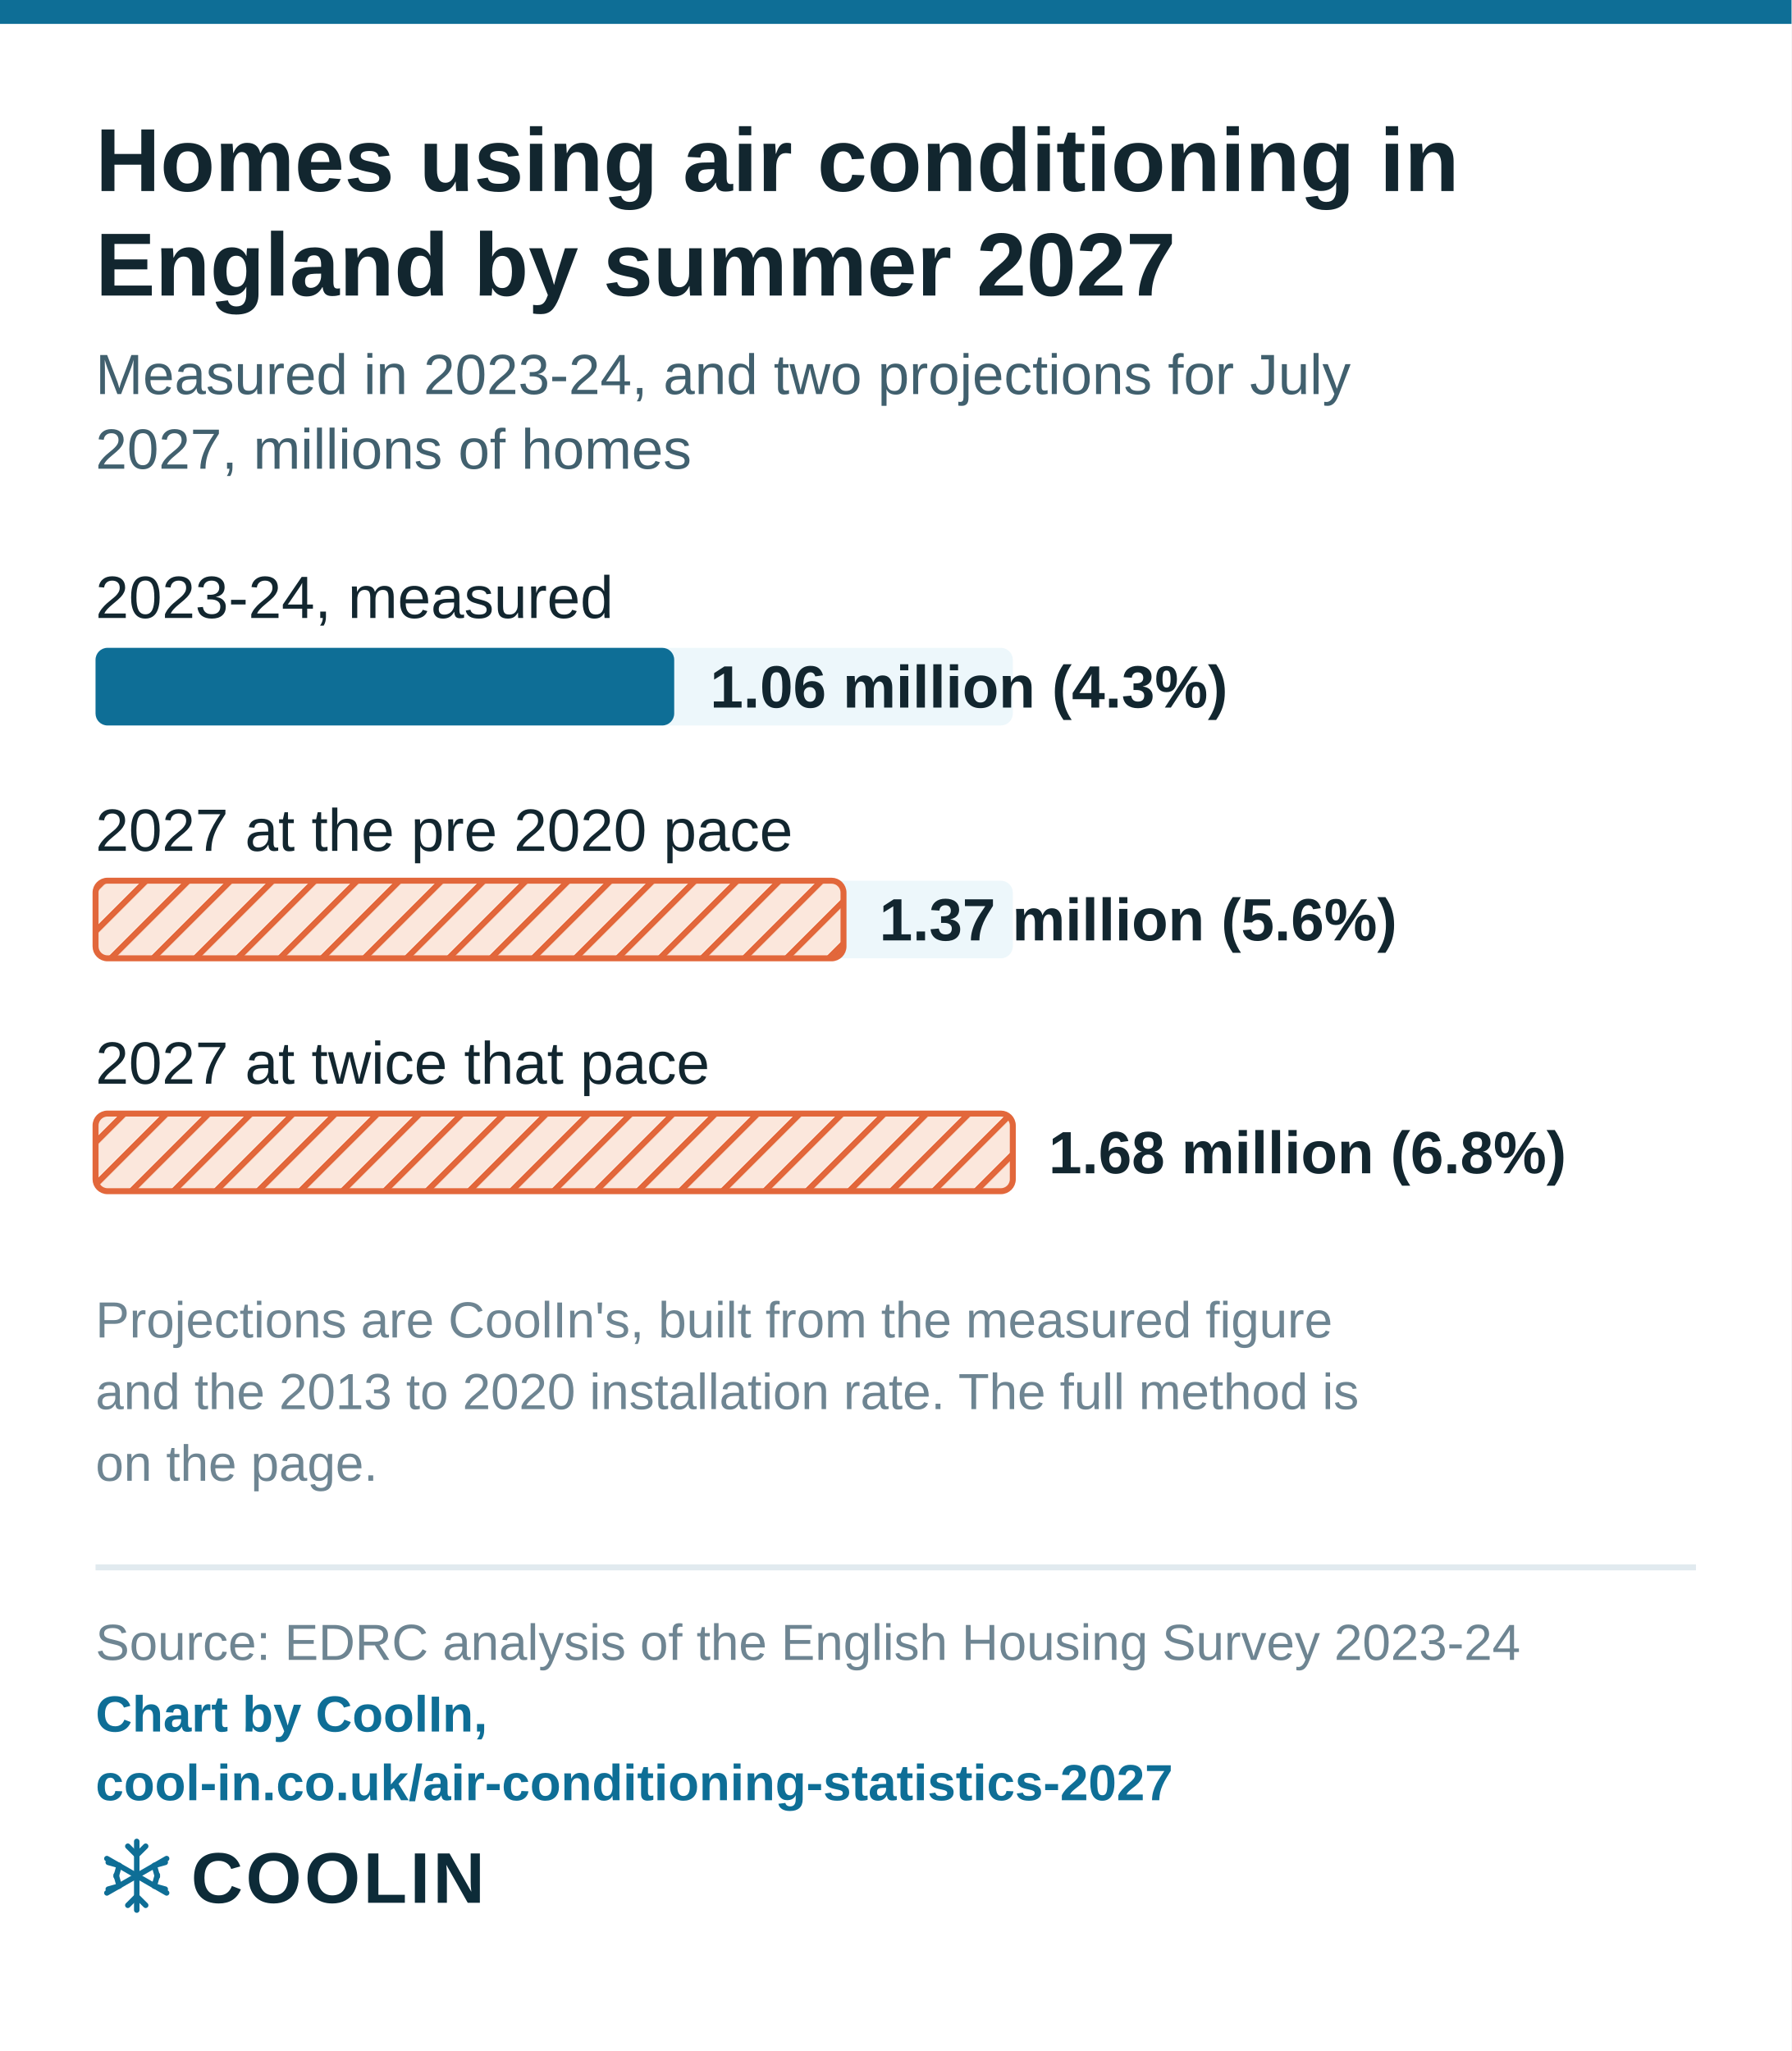
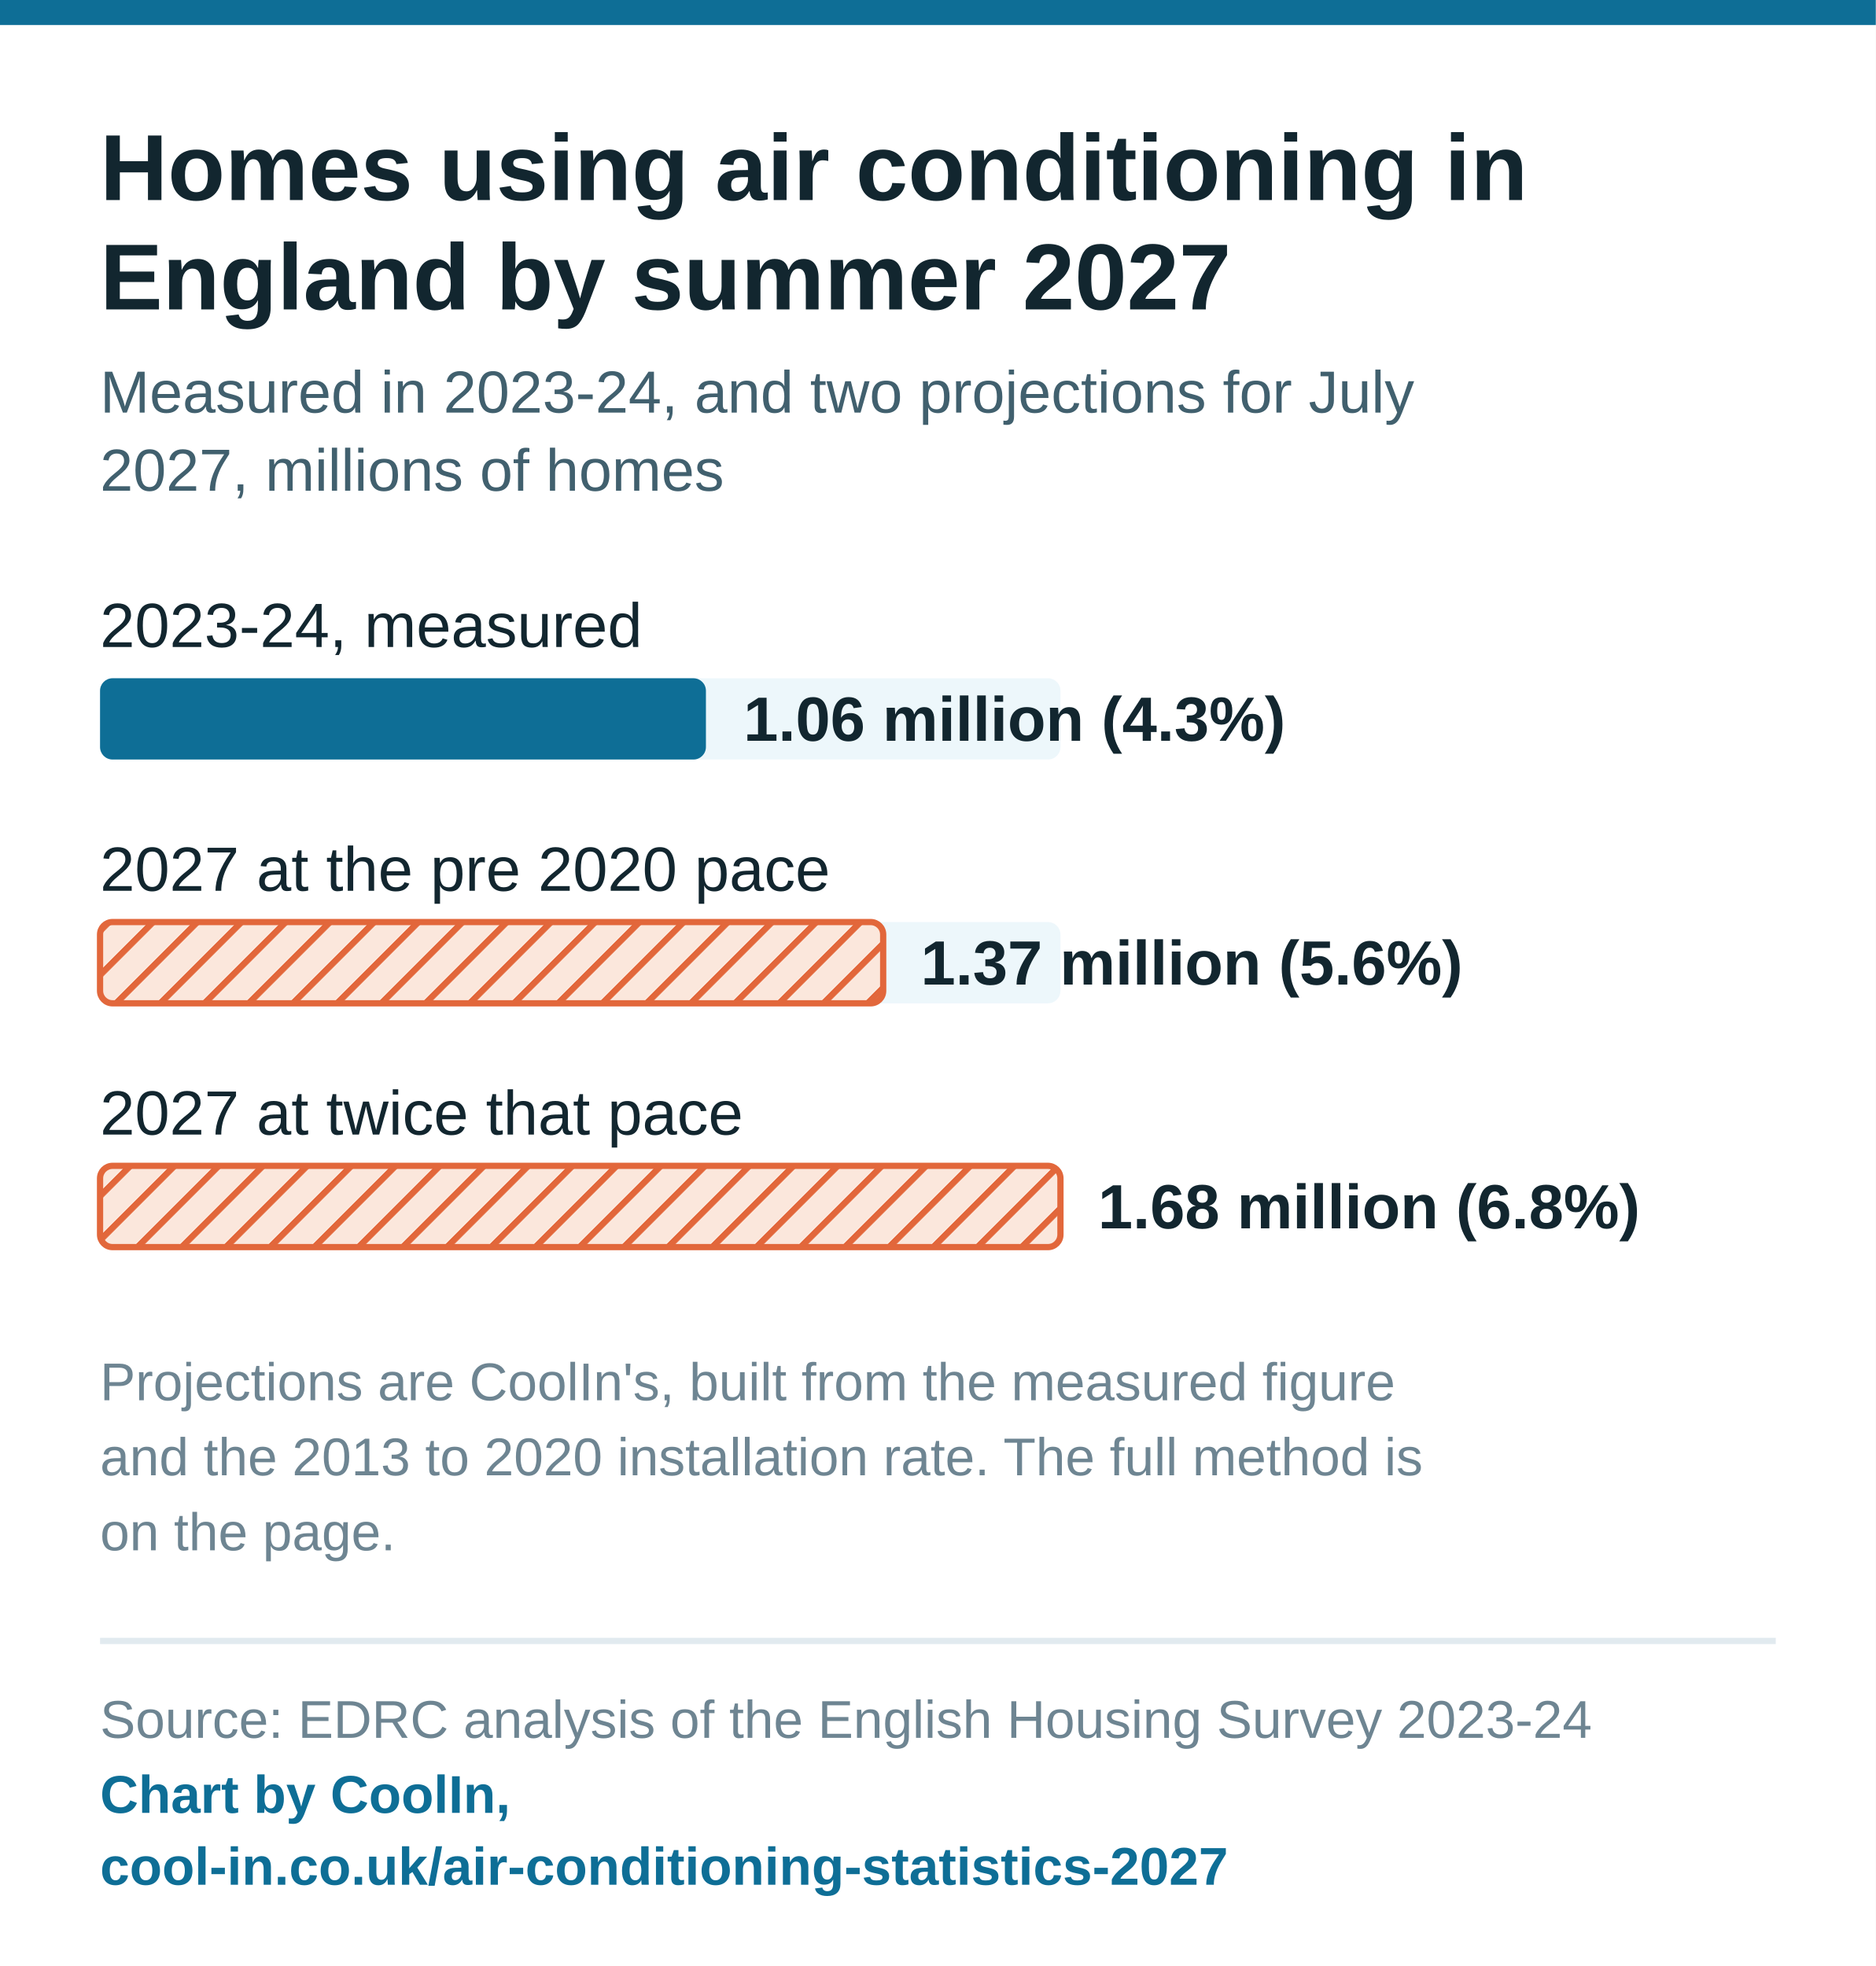
- <svg xmlns="http://www.w3.org/2000/svg" viewBox="0 0 600 687" width="600" height="687" font-family="Arial, Helvetica, sans-serif">
-   <rect width="600" height="687" fill="#FFFFFF" />
+ <svg xmlns="http://www.w3.org/2000/svg" viewBox="0 0 600 629" width="600" height="629" font-family="Arial, Helvetica, sans-serif">
+   <rect width="600" height="629" fill="#FFFFFF" />
  <rect width="600" height="8" fill="#0E6E96" />
  <text x="32" y="64" font-size="30" font-weight="700" fill="#12262F">Homes using air conditioning in</text>
  <text x="32" y="99" font-size="30" font-weight="700" fill="#12262F">England by summer 2027</text>
  <text x="32" y="132" font-size="19" fill="#41606E">Measured in 2023-24, and two projections for July</text>
  <text x="32" y="157" font-size="19" fill="#41606E">2027, millions of homes</text>
  <g transform="translate(0,187)">
    <defs>
      <pattern id="hatch" width="10" height="10" patternUnits="userSpaceOnUse" patternTransform="rotate(45)">
        <rect width="10" height="10" fill="#FBE7DC" />
        <line x1="0" y1="0" x2="0" y2="10" stroke="#E2673B" stroke-width="4" />
      </pattern>
    </defs>
    <text x="32" y="20" font-size="20" font-weight="400" fill="#12262F">2023-24, measured</text>
    <rect x="32" y="30" width="307.2" height="26" rx="4" fill="#D7EDF7" opacity=".45" />
    <rect x="32" y="30" width="193.8" height="26" rx="4" fill="#0E6E96" />
    <text x="237.8" y="50" font-size="20" font-weight="700" fill="#12262F">1.06 million (4.3%)</text>
    <text x="32" y="98" font-size="20" font-weight="400" fill="#12262F">2027 at the pre 2020 pace</text>
    <rect x="32" y="108" width="307.2" height="26" rx="4" fill="#D7EDF7" opacity=".45" />
    <rect x="32" y="108" width="250.5" height="26" rx="4" fill="url(#hatch)" stroke="#E2673B" stroke-width="2" />
    <text x="294.5" y="128" font-size="20" font-weight="700" fill="#12262F">1.37 million (5.6%)</text>
    <text x="32" y="176" font-size="20" font-weight="400" fill="#12262F">2027 at twice that pace</text>
    <rect x="32" y="186" width="307.2" height="26" rx="4" fill="#D7EDF7" opacity=".45" />
    <rect x="32" y="186" width="307.2" height="26" rx="4" fill="url(#hatch)" stroke="#E2673B" stroke-width="2" />
    <text x="351.2" y="206" font-size="20" font-weight="700" fill="#12262F">1.68 million (6.8%)</text>
  </g>
  <text x="32" y="448" font-size="17" fill="#6E8592">Projections are CoolIn's, built from the measured figure</text>
  <text x="32" y="472" font-size="17" fill="#6E8592">and the 2013 to 2020 installation rate. The full method is</text>
  <text x="32" y="496" font-size="17" fill="#6E8592">on the page.</text>
  <line x1="32" y1="525" x2="568" y2="525" stroke="#E1EAEF" stroke-width="2" />
  <text x="32" y="556" font-size="17" fill="#6E8592">Source: EDRC analysis of the English Housing Survey 2023-24</text>
  <text x="32" y="580" font-size="17" font-weight="700" fill="#0E6E96">Chart by CoolIn,</text>
  <text x="32" y="603" font-size="17" font-weight="700" fill="#0E6E96">cool-in.co.uk/air-conditioning-statistics-2027</text>
-   <g transform="translate(32,614.5) scale(1.150)" fill="none" stroke="#0E6E96" stroke-width="1.6" stroke-linecap="round">
-     <path d="M12 2v20" />
-     <path d="M3.3 7 20.7 17" />
-     <path d="M20.7 7 3.3 17" />
-     <path d="M12 6 9.4 3.4M12 6l2.6-2.6M12 18l-2.6 2.6M12 18l2.6 2.6" />
-     <path d="m17.1 9 3.2-.9M17.1 9l.9 3.2M6.9 15l-3.2.9M6.9 15 6 11.8" />
-     <path d="m17.1 15 3.2.9M17.1 15l.9-3.2M6.9 9l-3.2-.9M6.9 9 6 12.2" />
-   </g>
-   <text x="64" y="637.35" font-size="24" font-weight="900" letter-spacing="1" fill="#0D2B38">COOLIN</text>
</svg>
